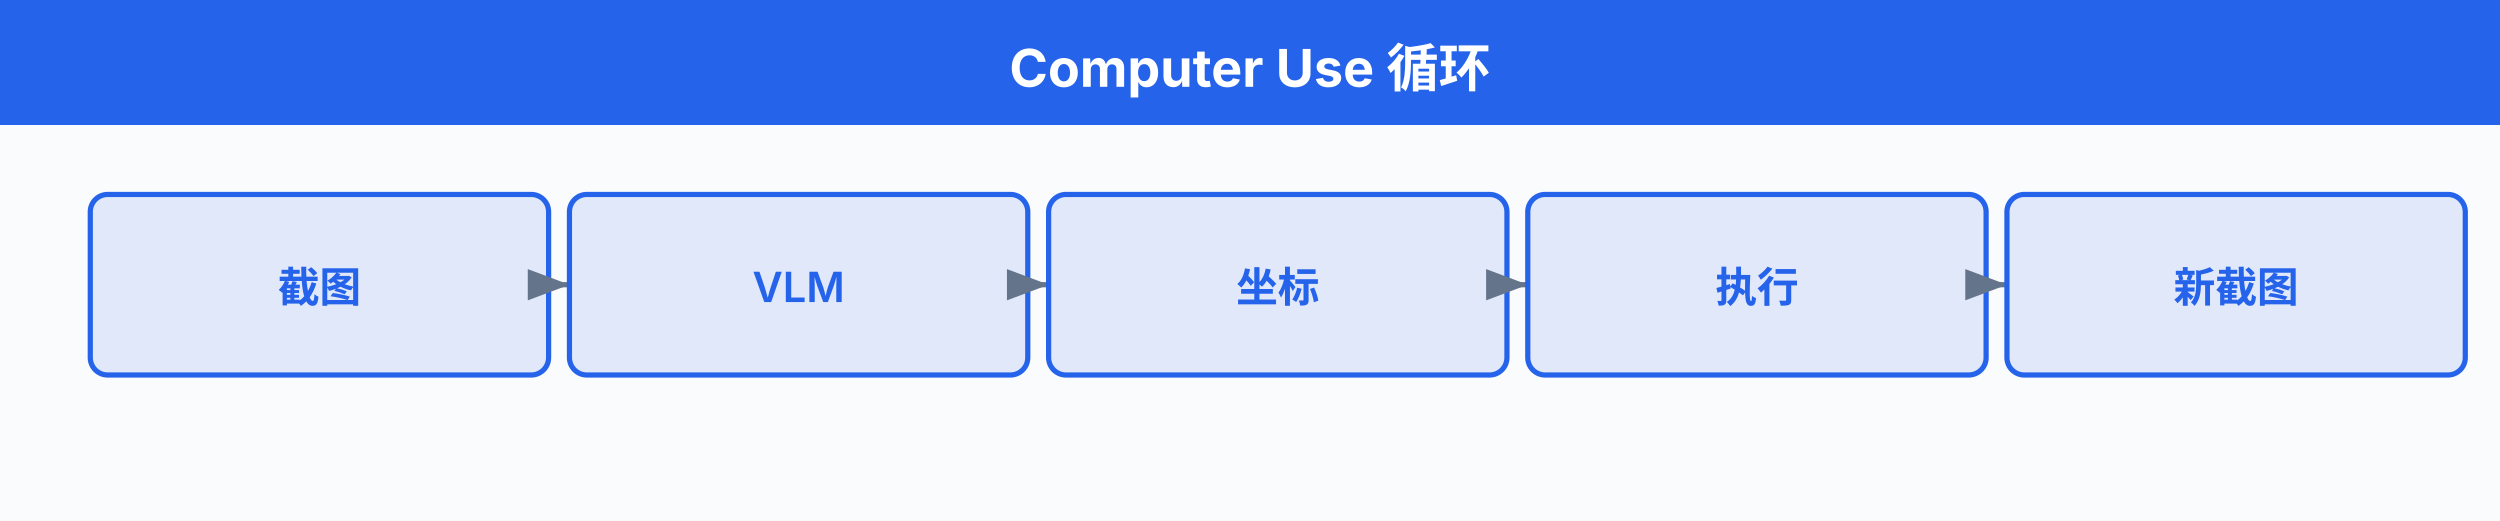
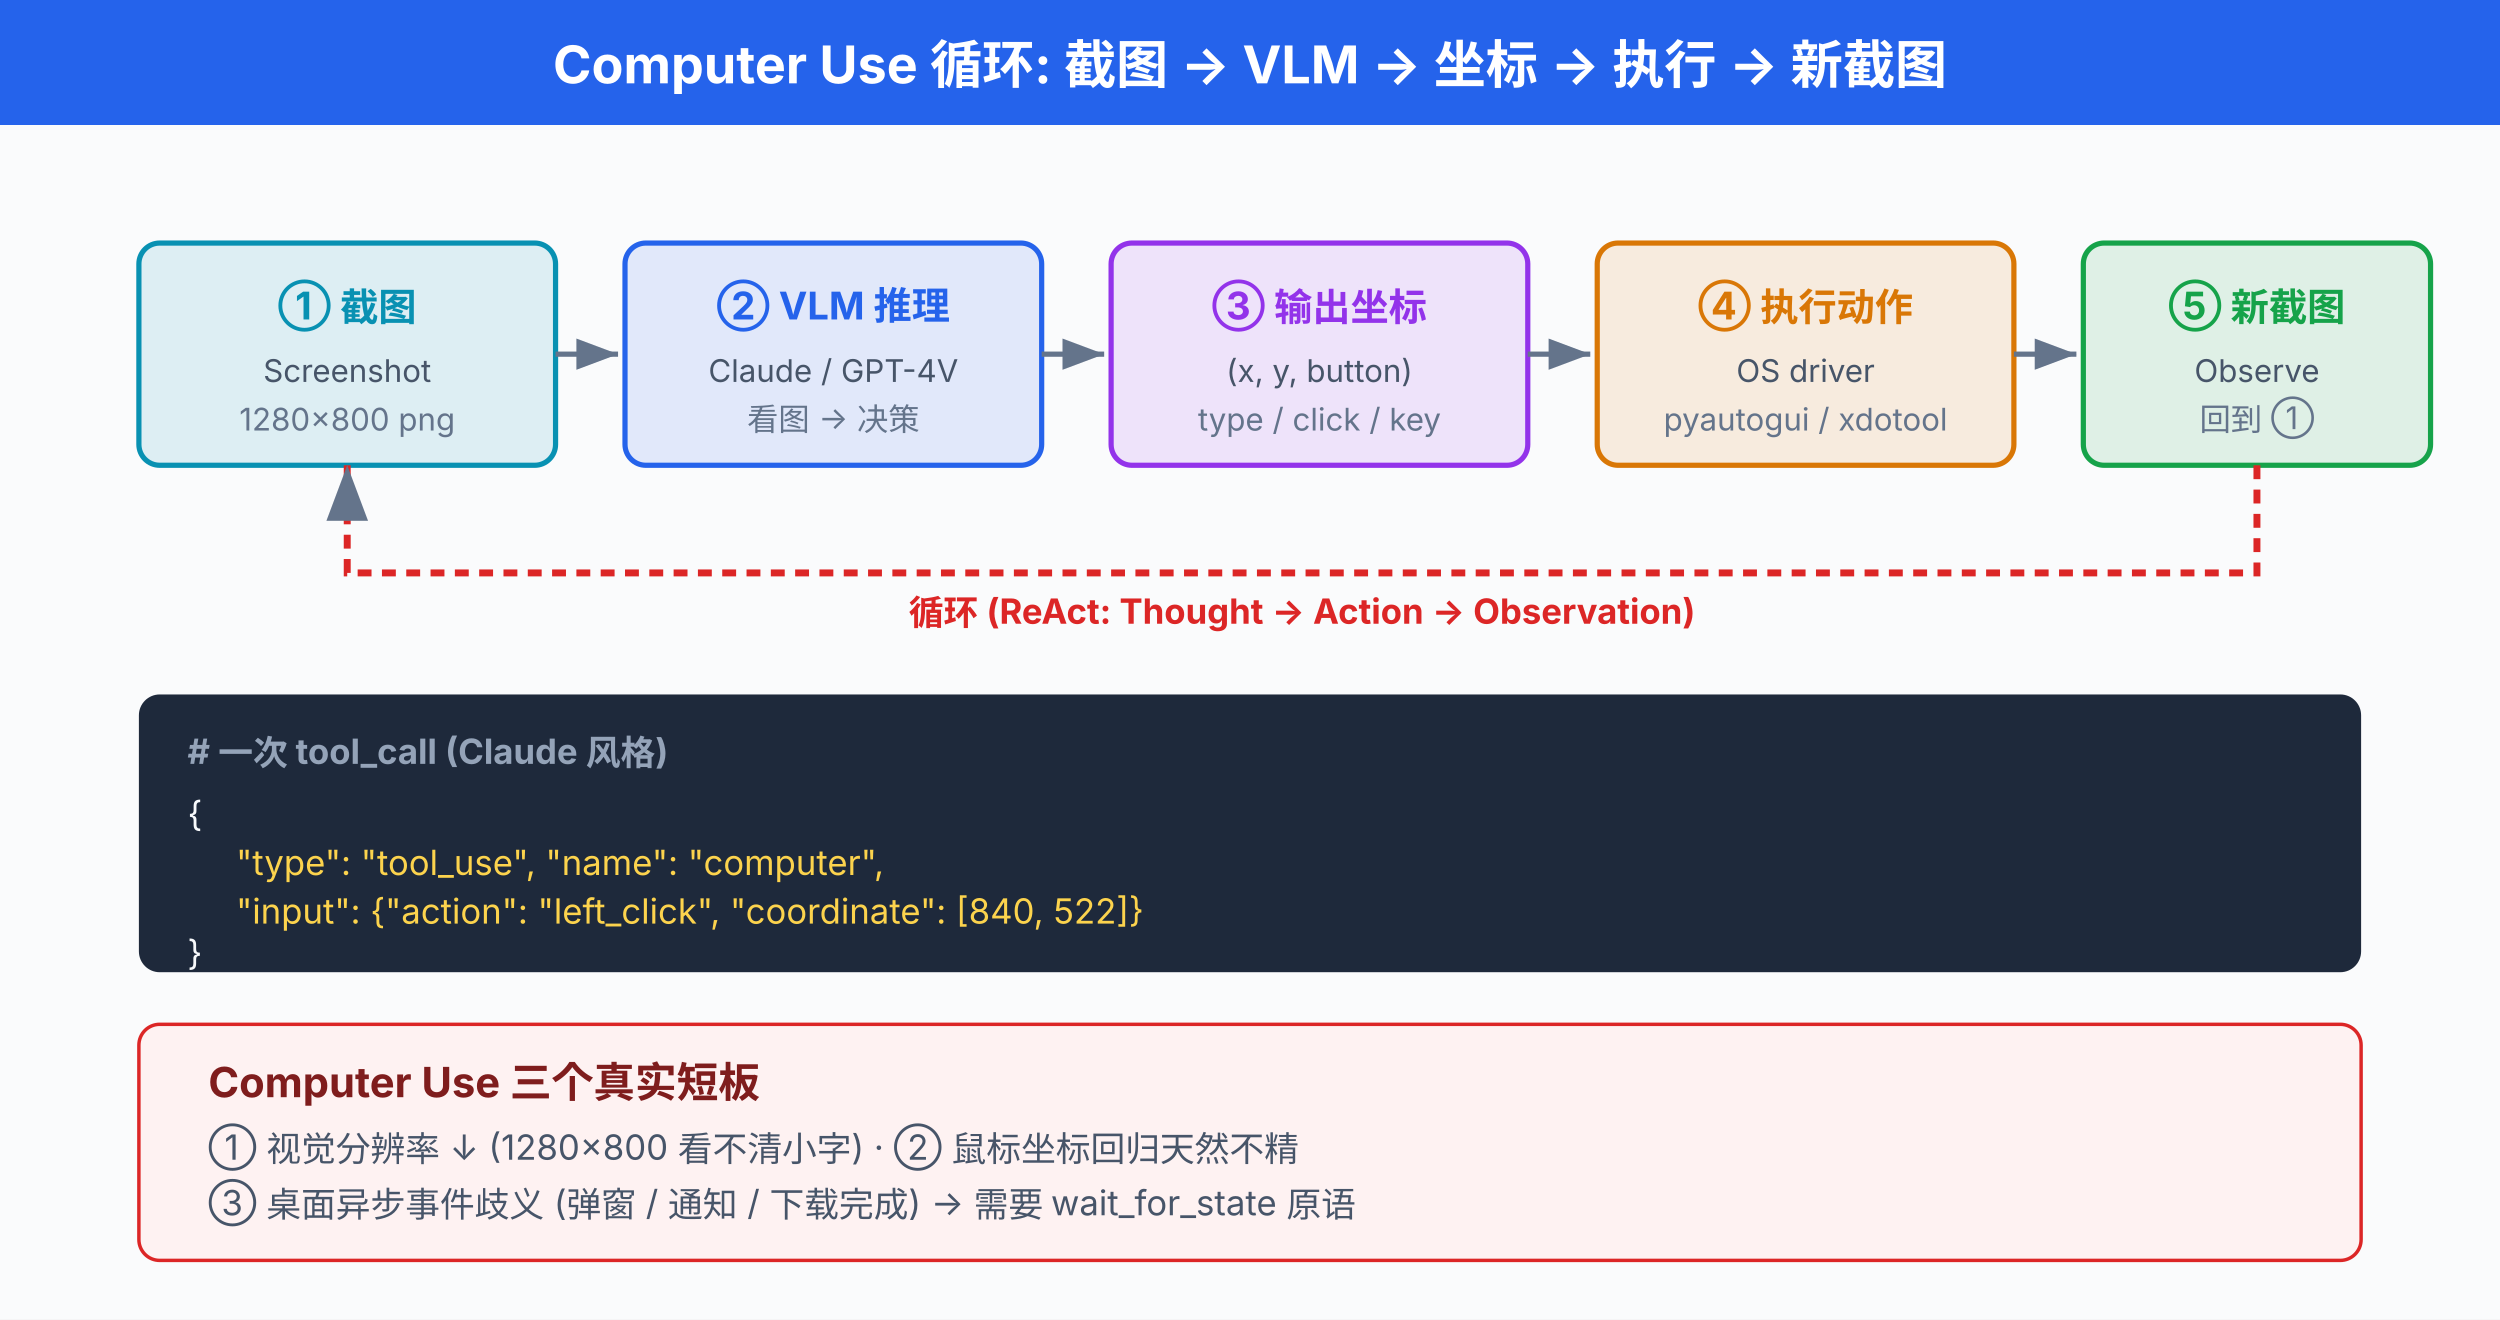
- <svg xmlns="http://www.w3.org/2000/svg" viewBox="0 0 720 150" width="720" height="150" font-family="system-ui, -apple-system, 'PingFang SC', 'Noto Sans SC', sans-serif">
-   <style>
-   text { font-family: system-ui, -apple-system, 'PingFang SC', 'Noto Sans SC', sans-serif; }
- </style>
-   <rect width="720" height="150" fill="#fafbfc" />
+ <svg xmlns="http://www.w3.org/2000/svg" viewBox="0 0 720 380" width="720" height="380" font-family="system-ui, -apple-system, 'PingFang SC', 'Noto Sans SC', sans-serif">
+   <style> text { font-family: system-ui, -apple-system, 'PingFang SC', 'Noto Sans SC', sans-serif; } </style>
+   <rect width="720" height="380" fill="#fafbfc" />
  <defs>
    <marker id="a-64748b" markerWidth="8" markerHeight="6" refX="8" refY="3" orient="auto">
      <path d="M0,0 L8,3 L0,6 Z" fill="#64748b" />
    </marker>
    <marker id="a-2563eb" markerWidth="8" markerHeight="6" refX="8" refY="3" orient="auto">
      <path d="M0,0 L8,3 L0,6 Z" fill="#2563eb" />
    </marker>
-     <marker id="a-16a34a" markerWidth="8" markerHeight="6" refX="8" refY="3" orient="auto">
-       <path d="M0,0 L8,3 L0,6 Z" fill="#16a34a" />
-     </marker>
-     <marker id="a-dc2626" markerWidth="8" markerHeight="6" refX="8" refY="3" orient="auto">
-       <path d="M0,0 L8,3 L0,6 Z" fill="#dc2626" />
-     </marker>
-     <marker id="a-9333ea" markerWidth="8" markerHeight="6" refX="8" refY="3" orient="auto">
-       <path d="M0,0 L8,3 L0,6 Z" fill="#9333ea" />
-     </marker>
-     <marker id="a-d97706" markerWidth="8" markerHeight="6" refX="8" refY="3" orient="auto">
-       <path d="M0,0 L8,3 L0,6 Z" fill="#d97706" />
-     </marker>
-     <marker id="a-0891b2" markerWidth="8" markerHeight="6" refX="8" refY="3" orient="auto">
-       <path d="M0,0 L8,3 L0,6 Z" fill="#0891b2" />
-     </marker>
-     <marker id="a-db2777" markerWidth="8" markerHeight="6" refX="8" refY="3" orient="auto">
-       <path d="M0,0 L8,3 L0,6 Z" fill="#db2777" />
-     </marker>
  </defs>
-   <rect x="0" y="0" width="720" height="36" fill="#2563eb" rx="0" />
-   <text x="360" y="25" text-anchor="middle" font-size="15" font-weight="700" fill="white">Computer Use 循环</text>
-   <rect x="26" y="56" width="132" height="52" rx="5" fill="#2563eb" fill-opacity="0.12" stroke="#2563eb" stroke-width="1.5" />
-   <text x="92.0" y="87.0" text-anchor="middle" font-size="12" font-weight="600" fill="#2563eb">截图</text>
-   <line x1="158" y1="82" x2="164" y2="82" stroke="#64748b" stroke-width="1.5" marker-end="url(#a-64748b)" />
-   <rect x="164" y="56" width="132" height="52" rx="5" fill="#2563eb" fill-opacity="0.12" stroke="#2563eb" stroke-width="1.5" />
-   <text x="230.0" y="87.0" text-anchor="middle" font-size="12" font-weight="600" fill="#2563eb">VLM</text>
-   <line x1="296" y1="82" x2="302" y2="82" stroke="#64748b" stroke-width="1.5" marker-end="url(#a-64748b)" />
-   <rect x="302" y="56" width="132" height="52" rx="5" fill="#2563eb" fill-opacity="0.12" stroke="#2563eb" stroke-width="1.5" />
-   <text x="368.0" y="87.0" text-anchor="middle" font-size="12" font-weight="600" fill="#2563eb">坐标</text>
-   <line x1="434" y1="82" x2="440" y2="82" stroke="#64748b" stroke-width="1.5" marker-end="url(#a-64748b)" />
-   <rect x="440" y="56" width="132" height="52" rx="5" fill="#2563eb" fill-opacity="0.12" stroke="#2563eb" stroke-width="1.5" />
-   <text x="506.0" y="87.0" text-anchor="middle" font-size="12" font-weight="600" fill="#2563eb">执行</text>
-   <line x1="572" y1="82" x2="578" y2="82" stroke="#64748b" stroke-width="1.5" marker-end="url(#a-64748b)" />
-   <rect x="578" y="56" width="132" height="52" rx="5" fill="#2563eb" fill-opacity="0.12" stroke="#2563eb" stroke-width="1.5" />
-   <text x="644.0" y="87.0" text-anchor="middle" font-size="12" font-weight="600" fill="#2563eb">新截图</text>
+   <rect x="0" y="0" width="720" height="36" fill="#2563eb" />
+   <text x="360" y="24" text-anchor="middle" font-size="15" font-weight="700" fill="white">Computer Use 循环: 截图 → VLM → 坐标 → 执行 → 新截图</text>
+   <g font-size="11" font-weight="700" text-anchor="middle">
+     <g>
+       <rect x="40" y="70" width="120" height="64" rx="6" fill="#0891b2" fill-opacity="0.12" stroke="#0891b2" stroke-width="1.5" />
+       <text x="100" y="92" fill="#0891b2">① 截图</text>
+       <text x="100" y="110" font-size="9" font-weight="400" fill="#475569">Screenshot</text>
+       <text x="100" y="124" font-size="9" font-weight="400" fill="#64748b">1280×800 png</text>
+     </g>
+     <g>
+       <rect x="180" y="70" width="120" height="64" rx="6" fill="#2563eb" fill-opacity="0.12" stroke="#2563eb" stroke-width="1.5" />
+       <text x="240" y="92" fill="#2563eb">② VLM 推理</text>
+       <text x="240" y="110" font-size="9" font-weight="400" fill="#475569">Claude / GPT-4V</text>
+       <text x="240" y="124" font-size="9" font-weight="400" fill="#64748b">看图 → 决策</text>
+     </g>
+     <g>
+       <rect x="320" y="70" width="120" height="64" rx="6" fill="#9333ea" fill-opacity="0.12" stroke="#9333ea" stroke-width="1.5" />
+       <text x="380" y="92" fill="#9333ea">③ 输出坐标</text>
+       <text x="380" y="110" font-size="9" font-weight="400" fill="#475569">(x, y, button)</text>
+       <text x="380" y="124" font-size="9" font-weight="400" fill="#64748b">type / click / key</text>
+     </g>
+     <g>
+       <rect x="460" y="70" width="120" height="64" rx="6" fill="#d97706" fill-opacity="0.12" stroke="#d97706" stroke-width="1.5" />
+       <text x="520" y="92" fill="#d97706">④ 执行动作</text>
+       <text x="520" y="110" font-size="9" font-weight="400" fill="#475569">OS driver</text>
+       <text x="520" y="124" font-size="9" font-weight="400" fill="#64748b">pyautogui / xdotool</text>
+     </g>
+     <g>
+       <rect x="600" y="70" width="100" height="64" rx="6" fill="#16a34a" fill-opacity="0.12" stroke="#16a34a" stroke-width="1.5" />
+       <text x="650" y="92" fill="#16a34a">⑤ 新截图</text>
+       <text x="650" y="110" font-size="9" font-weight="400" fill="#475569">Observe</text>
+       <text x="650" y="124" font-size="9" font-weight="400" fill="#64748b">回到 ①</text>
+     </g>
+   </g>
+   <g stroke="#64748b" stroke-width="1.5">
+     <line x1="160" y1="102" x2="178" y2="102" marker-end="url(#a-64748b)" />
+     <line x1="300" y1="102" x2="318" y2="102" marker-end="url(#a-64748b)" />
+     <line x1="440" y1="102" x2="458" y2="102" marker-end="url(#a-64748b)" />
+     <line x1="580" y1="102" x2="598" y2="102" marker-end="url(#a-64748b)" />
+   </g>
+   <path d="M650 134 L650 165 L100 165 L100 134" fill="none" stroke="#dc2626" stroke-width="2" stroke-dasharray="4 3" marker-end="url(#a-64748b)" />
+   <text x="375" y="180" text-anchor="middle" font-size="10" font-weight="700" fill="#dc2626">循环 (ReAct: Thought → Action → Observation)</text>
+   <g transform="translate(40,200)">
+     <rect x="0" y="0" width="640" height="80" rx="6" fill="#1e293b" />
+     <text x="14" y="20" font-size="10" font-weight="700" fill="#94a3b8"># 一次 tool_call (Claude 风格)</text>
+     <text x="14" y="38" font-size="10" font-family="monospace" fill="#f8fafc">{</text>
+     <text x="28" y="52" font-size="10" font-family="monospace" fill="#fcd34d">"type": "tool_use", "name": "computer",</text>
+     <text x="28" y="66" font-size="10" font-family="monospace" fill="#fcd34d">"input": {"action": "left_click", "coordinate": [840, 522]}</text>
+     <text x="14" y="78" font-size="10" font-family="monospace" fill="#f8fafc">}</text>
+   </g>
+   <rect x="40" y="295" width="640" height="68" rx="6" fill="#fef2f2" stroke="#dc2626" />
+   <text x="60" y="316" font-size="12" font-weight="700" fill="#7f1d1d">Computer Use 三个真实短板</text>
+   <text x="60" y="334" font-size="10" fill="#475569">① 视觉分辨率 ↓ (1280×800 看不清小字) · ② 鼠标坐标回归天然不精</text>
+   <text x="60" y="350" font-size="10" fill="#475569">③ 桌面异步事件歧义 (弹窗 / 通知 / 下载完成) → 需要 wait_for_state 原语</text>
</svg>
